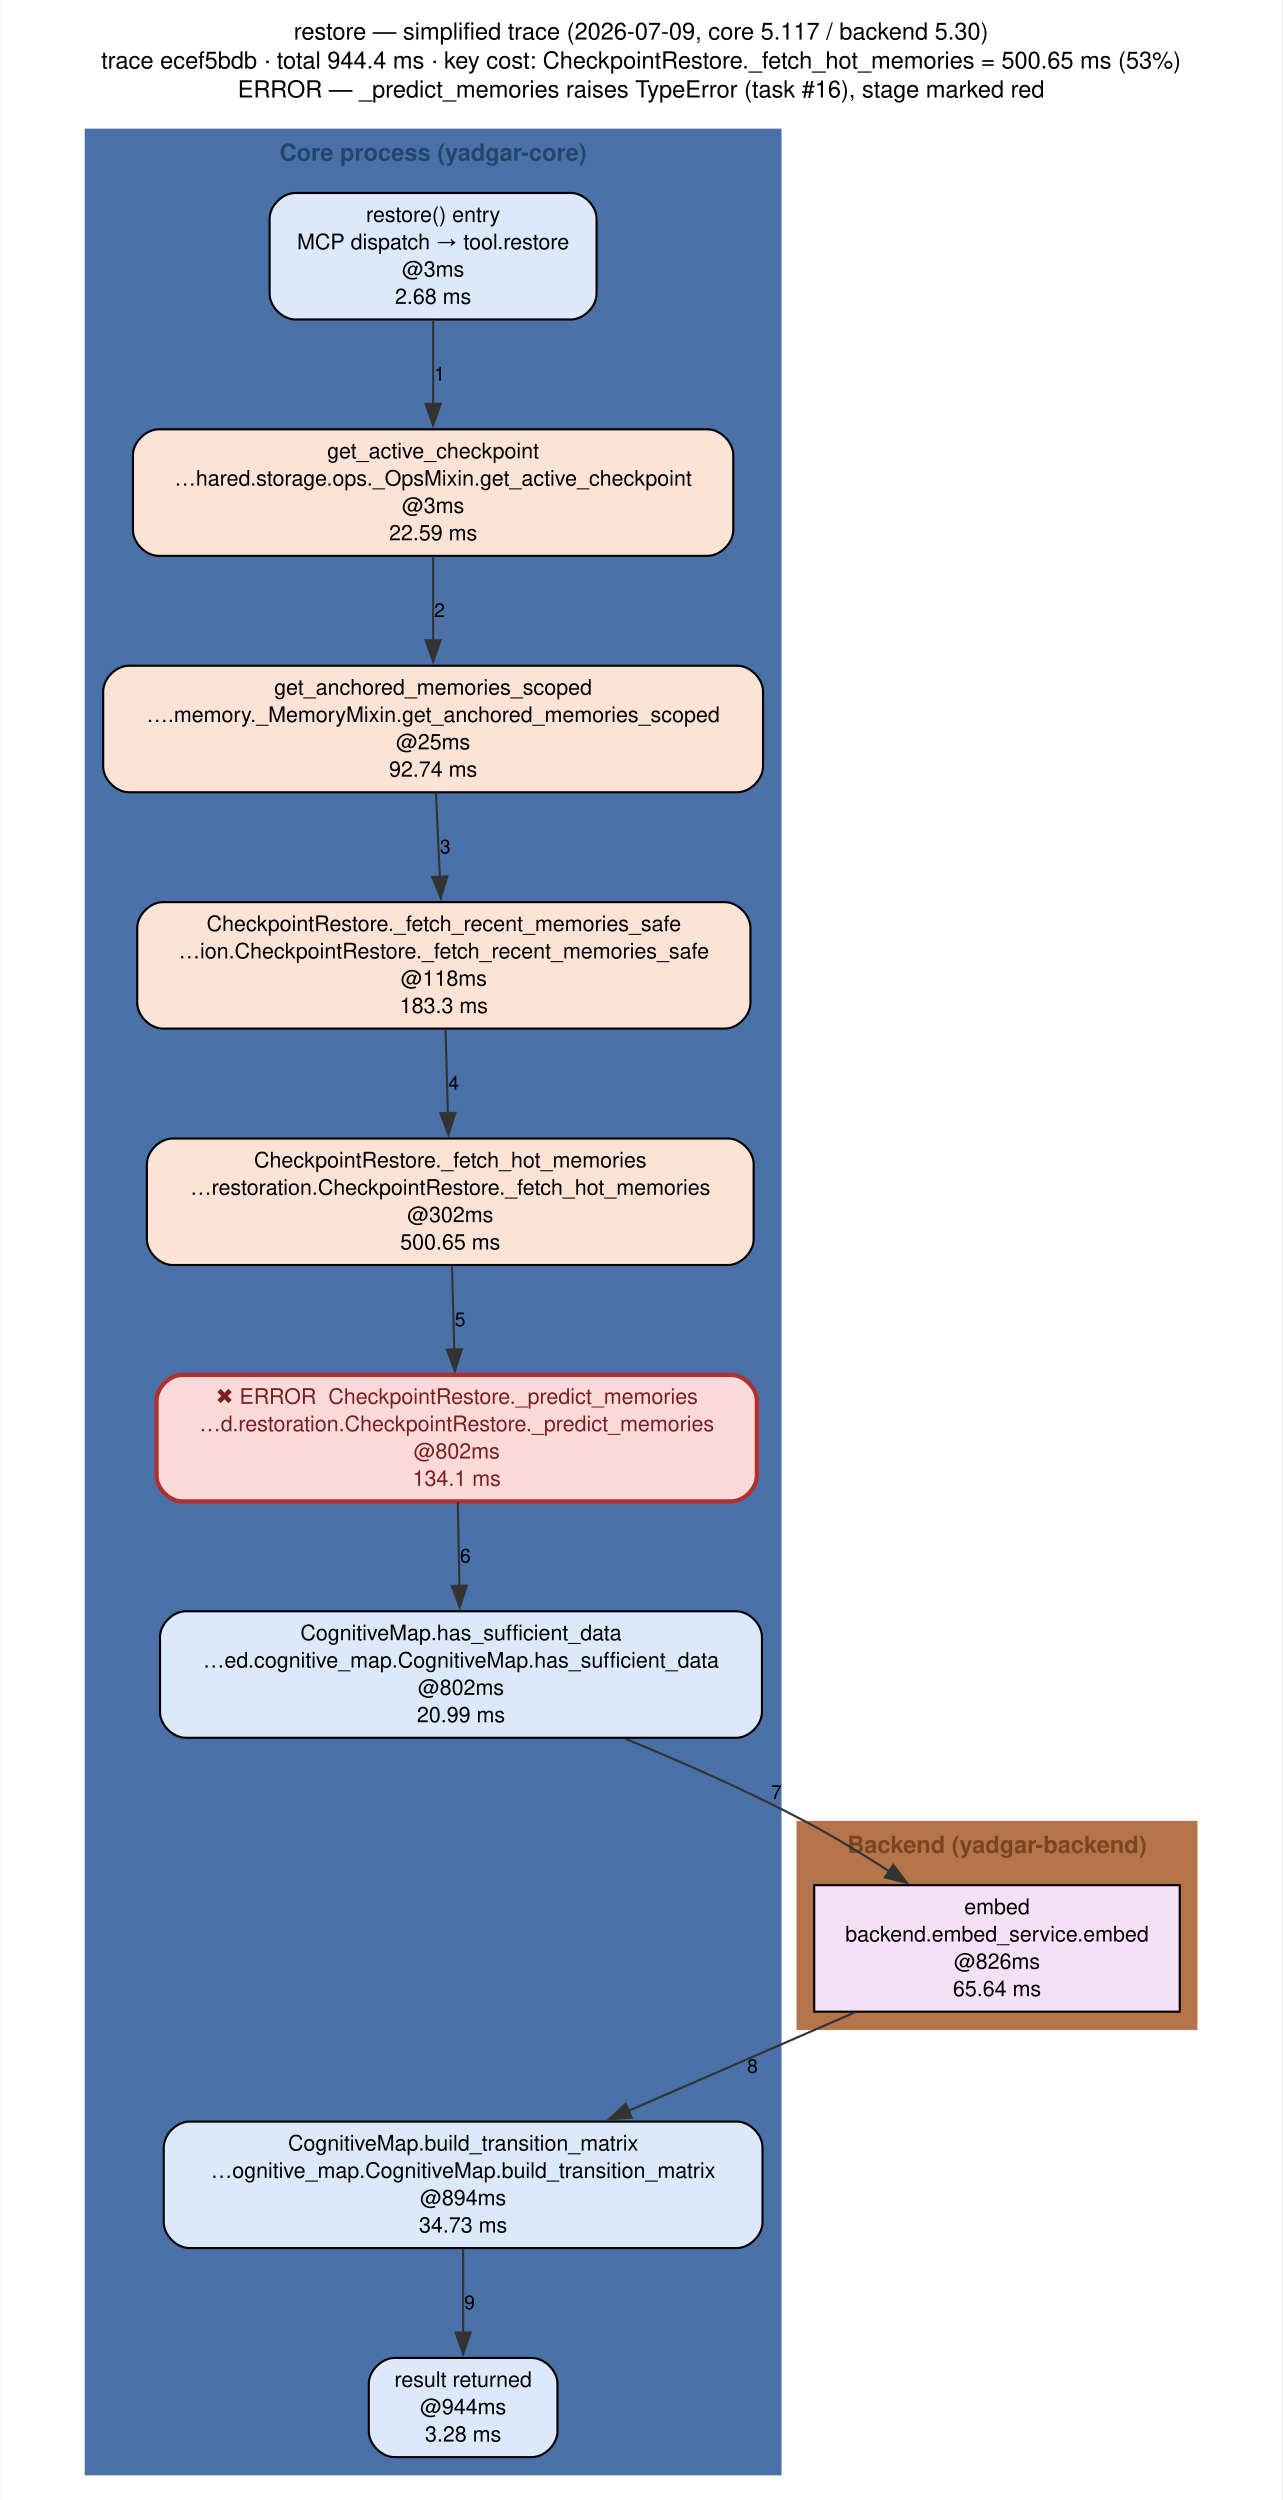
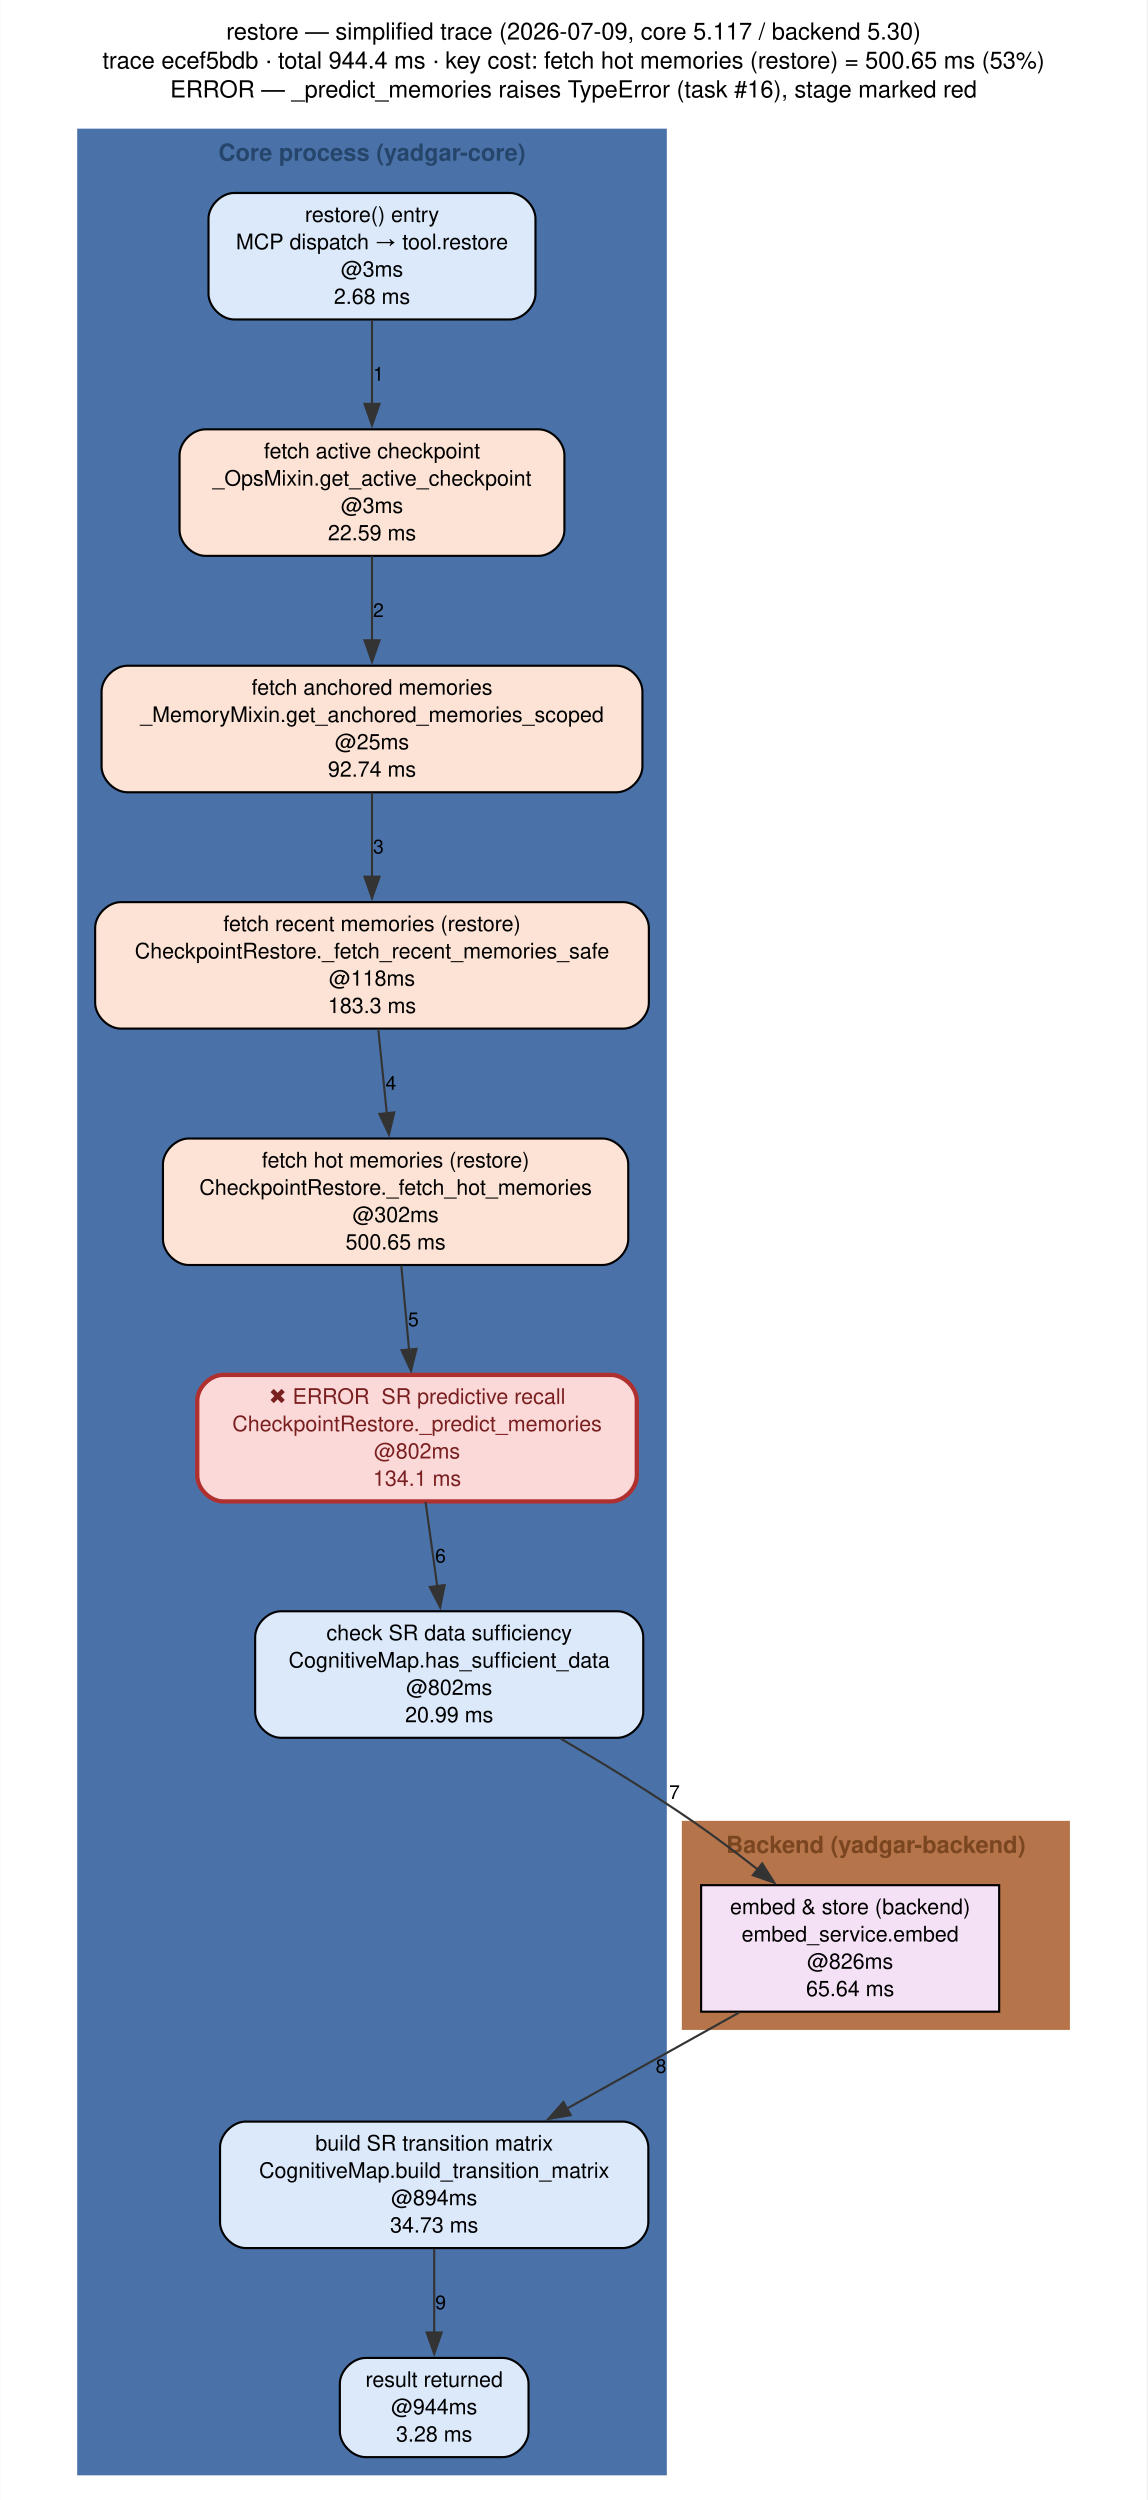
- <svg xmlns="http://www.w3.org/2000/svg" width="598pt" height="1166pt" viewBox="0.00 0.00 597.75 1166.00">
+ <svg xmlns="http://www.w3.org/2000/svg" width="535pt" height="1166pt" viewBox="0.00 0.00 534.75 1166.00">
  <g id="graph0" class="graph" transform="scale(1 1) rotate(0) translate(4 1162)">
-     <polygon fill="white" stroke="none" points="-4,4 -4,-1162 593.75,-1162 593.75,4 -4,4" />
-     <text text-anchor="middle" x="294.88" y="-1143.55" font-family="Helvetica,sans-Serif" font-size="11.00">restore — simplified trace (2026-07-09, core 5.117 / backend 5.30)</text>
-     <text text-anchor="middle" x="294.88" y="-1130.05" font-family="Helvetica,sans-Serif" font-size="11.00">trace ecef5bdb · total 944.4 ms · key cost: CheckpointRestore._fetch_hot_memories = 500.65 ms (53%)</text>
-     <text text-anchor="middle" x="294.88" y="-1116.55" font-family="Helvetica,sans-Serif" font-size="11.00">ERROR — _predict_memories raises TypeError (task #16), stage marked red</text>
+     <polygon fill="white" stroke="none" points="-4,4 -4,-1162 530.75,-1162 530.75,4 -4,4" />
+     <text text-anchor="middle" x="263.38" y="-1143.55" font-family="Helvetica,sans-Serif" font-size="11.00">restore — simplified trace (2026-07-09, core 5.117 / backend 5.30)</text>
+     <text text-anchor="middle" x="263.38" y="-1130.05" font-family="Helvetica,sans-Serif" font-size="11.00">trace ecef5bdb · total 944.4 ms · key cost: fetch hot memories (restore) = 500.65 ms (53%)</text>
+     <text text-anchor="middle" x="263.38" y="-1116.55" font-family="Helvetica,sans-Serif" font-size="11.00">ERROR — _predict_memories raises TypeError (task #16), stage marked red</text>
    <g id="clust1" class="cluster">
-       <polygon fill="#4a72a8" stroke="#4a72a8" points="35.88,-8 35.88,-1101.5 359.88,-1101.5 359.88,-8 35.88,-8" />
-       <text text-anchor="middle" x="197.88" y="-1087.05" font-family="Helvetica,sans-Serif" font-weight="bold" font-size="11.00" fill="#26456b">Core process (yadgar-core)</text>
+       <polygon fill="#4a72a8" stroke="#4a72a8" points="32.38,-8 32.38,-1101.5 306.38,-1101.5 306.38,-8 32.38,-8" />
+       <text text-anchor="middle" x="169.38" y="-1087.05" font-family="Helvetica,sans-Serif" font-weight="bold" font-size="11.00" fill="#26456b">Core process (yadgar-core)</text>
    </g>
    <g id="clust2" class="cluster">
-       <polygon fill="#b5744a" stroke="#b5744a" points="367.88,-215.75 367.88,-312.25 553.88,-312.25 553.88,-215.75 367.88,-215.75" />
-       <text text-anchor="middle" x="460.88" y="-297.8" font-family="Helvetica,sans-Serif" font-weight="bold" font-size="11.00" fill="#7a4620">Backend (yadgar-backend)</text>
+       <polygon fill="#b5744a" stroke="#b5744a" points="314.38,-215.75 314.38,-312.25 494.38,-312.25 494.38,-215.75 314.38,-215.75" />
+       <text text-anchor="middle" x="404.38" y="-297.8" font-family="Helvetica,sans-Serif" font-weight="bold" font-size="11.00" fill="#7a4620">Backend (yadgar-backend)</text>
    </g>
    <g id="node1" class="node">
-       <path fill="#dbe9fb" stroke="black" d="M262.12,-1072C262.12,-1072 133.62,-1072 133.62,-1072 127.62,-1072 121.62,-1066 121.62,-1060 121.62,-1060 121.62,-1025 121.62,-1025 121.62,-1019 127.62,-1013 133.62,-1013 133.62,-1013 262.12,-1013 262.12,-1013 268.12,-1013 274.12,-1019 274.12,-1025 274.12,-1025 274.12,-1060 274.12,-1060 274.12,-1066 268.12,-1072 262.12,-1072" />
-       <text text-anchor="middle" x="197.88" y="-1058.5" font-family="Helvetica,sans-Serif" font-size="10.00">restore() entry</text>
-       <text text-anchor="middle" x="197.88" y="-1045.75" font-family="Helvetica,sans-Serif" font-size="10.00">MCP dispatch → tool.restore</text>
-       <text text-anchor="middle" x="197.88" y="-1033" font-family="Helvetica,sans-Serif" font-size="10.00">@3ms</text>
-       <text text-anchor="middle" x="197.88" y="-1020.25" font-family="Helvetica,sans-Serif" font-size="10.00">2.68 ms</text>
+       <path fill="#dbe9fb" stroke="black" d="M233.62,-1072C233.62,-1072 105.12,-1072 105.12,-1072 99.12,-1072 93.12,-1066 93.12,-1060 93.12,-1060 93.12,-1025 93.12,-1025 93.12,-1019 99.12,-1013 105.12,-1013 105.12,-1013 233.62,-1013 233.62,-1013 239.62,-1013 245.62,-1019 245.62,-1025 245.62,-1025 245.62,-1060 245.62,-1060 245.62,-1066 239.62,-1072 233.62,-1072" />
+       <text text-anchor="middle" x="169.38" y="-1058.5" font-family="Helvetica,sans-Serif" font-size="10.00">restore() entry</text>
+       <text text-anchor="middle" x="169.38" y="-1045.75" font-family="Helvetica,sans-Serif" font-size="10.00">MCP dispatch → tool.restore</text>
+       <text text-anchor="middle" x="169.38" y="-1033" font-family="Helvetica,sans-Serif" font-size="10.00">@3ms</text>
+       <text text-anchor="middle" x="169.38" y="-1020.25" font-family="Helvetica,sans-Serif" font-size="10.00">2.68 ms</text>
    </g>
    <g id="node2" class="node">
-       <path fill="#fce3d6" stroke="black" d="M325.88,-961.75C325.88,-961.75 69.88,-961.75 69.88,-961.75 63.88,-961.75 57.88,-955.75 57.88,-949.75 57.88,-949.75 57.88,-914.75 57.88,-914.75 57.88,-908.75 63.88,-902.75 69.88,-902.75 69.88,-902.75 325.88,-902.75 325.88,-902.75 331.88,-902.75 337.88,-908.75 337.88,-914.75 337.88,-914.75 337.88,-949.75 337.88,-949.75 337.88,-955.75 331.88,-961.75 325.88,-961.75" />
-       <text text-anchor="middle" x="197.88" y="-948.25" font-family="Helvetica,sans-Serif" font-size="10.00">get_active_checkpoint</text>
-       <text text-anchor="middle" x="197.88" y="-935.5" font-family="Helvetica,sans-Serif" font-size="10.00">…hared.storage.ops._OpsMixin.get_active_checkpoint</text>
-       <text text-anchor="middle" x="197.88" y="-922.75" font-family="Helvetica,sans-Serif" font-size="10.00">@3ms</text>
-       <text text-anchor="middle" x="197.88" y="-910" font-family="Helvetica,sans-Serif" font-size="10.00">22.59 ms</text>
+       <path fill="#fce3d6" stroke="black" d="M247.12,-961.75C247.12,-961.75 91.62,-961.75 91.62,-961.75 85.62,-961.75 79.62,-955.75 79.62,-949.75 79.62,-949.75 79.62,-914.75 79.62,-914.75 79.62,-908.75 85.62,-902.75 91.62,-902.75 91.62,-902.75 247.12,-902.75 247.12,-902.75 253.12,-902.75 259.12,-908.75 259.12,-914.75 259.12,-914.75 259.12,-949.75 259.12,-949.75 259.12,-955.75 253.12,-961.75 247.12,-961.75" />
+       <text text-anchor="middle" x="169.38" y="-948.25" font-family="Helvetica,sans-Serif" font-size="10.00">fetch active checkpoint</text>
+       <text text-anchor="middle" x="169.38" y="-935.5" font-family="Helvetica,sans-Serif" font-size="10.00">_OpsMixin.get_active_checkpoint</text>
+       <text text-anchor="middle" x="169.38" y="-922.75" font-family="Helvetica,sans-Serif" font-size="10.00">@3ms</text>
+       <text text-anchor="middle" x="169.38" y="-910" font-family="Helvetica,sans-Serif" font-size="10.00">22.59 ms</text>
    </g>
    <g id="edge1" class="edge">
-       <path fill="none" stroke="#333333" d="M197.88,-1012.78C197.88,-1000.66 197.88,-986.36 197.88,-973.24" />
-       <polygon fill="#333333" stroke="#333333" points="201.38,-973.62 197.88,-963.62 194.38,-973.62 201.38,-973.62" />
-       <text text-anchor="middle" x="200.88" y="-984.45" font-family="Helvetica,sans-Serif" font-size="9.00">1</text>
+       <path fill="none" stroke="#333333" d="M169.38,-1012.78C169.38,-1000.66 169.38,-986.36 169.38,-973.24" />
+       <polygon fill="#333333" stroke="#333333" points="172.88,-973.62 169.38,-963.62 165.88,-973.62 172.88,-973.62" />
+       <text text-anchor="middle" x="172.38" y="-984.45" font-family="Helvetica,sans-Serif" font-size="9.00">1</text>
    </g>
    <g id="node3" class="node">
-       <path fill="#fce3d6" stroke="black" d="M339.75,-851.5C339.75,-851.5 56,-851.5 56,-851.5 50,-851.5 44,-845.5 44,-839.5 44,-839.5 44,-804.5 44,-804.5 44,-798.5 50,-792.5 56,-792.5 56,-792.5 339.75,-792.5 339.75,-792.5 345.75,-792.5 351.75,-798.5 351.75,-804.5 351.75,-804.5 351.75,-839.5 351.75,-839.5 351.75,-845.5 345.75,-851.5 339.75,-851.5" />
-       <text text-anchor="middle" x="197.88" y="-838" font-family="Helvetica,sans-Serif" font-size="10.00">get_anchored_memories_scoped</text>
-       <text text-anchor="middle" x="197.88" y="-825.25" font-family="Helvetica,sans-Serif" font-size="10.00">….memory._MemoryMixin.get_anchored_memories_scoped</text>
-       <text text-anchor="middle" x="197.88" y="-812.5" font-family="Helvetica,sans-Serif" font-size="10.00">@25ms</text>
-       <text text-anchor="middle" x="197.88" y="-799.75" font-family="Helvetica,sans-Serif" font-size="10.00">92.74 ms</text>
+       <path fill="#fce3d6" stroke="black" d="M283.5,-851.5C283.5,-851.5 55.25,-851.5 55.25,-851.5 49.25,-851.5 43.25,-845.5 43.25,-839.5 43.25,-839.5 43.25,-804.5 43.25,-804.5 43.25,-798.5 49.25,-792.5 55.25,-792.5 55.25,-792.5 283.5,-792.5 283.5,-792.5 289.5,-792.5 295.5,-798.5 295.5,-804.5 295.5,-804.5 295.5,-839.5 295.5,-839.5 295.5,-845.5 289.5,-851.5 283.5,-851.5" />
+       <text text-anchor="middle" x="169.38" y="-838" font-family="Helvetica,sans-Serif" font-size="10.00">fetch anchored memories</text>
+       <text text-anchor="middle" x="169.38" y="-825.25" font-family="Helvetica,sans-Serif" font-size="10.00">_MemoryMixin.get_anchored_memories_scoped</text>
+       <text text-anchor="middle" x="169.38" y="-812.5" font-family="Helvetica,sans-Serif" font-size="10.00">@25ms</text>
+       <text text-anchor="middle" x="169.38" y="-799.75" font-family="Helvetica,sans-Serif" font-size="10.00">92.74 ms</text>
    </g>
    <g id="edge2" class="edge">
-       <path fill="none" stroke="#333333" d="M197.88,-902.53C197.88,-890.41 197.88,-876.11 197.88,-862.99" />
-       <polygon fill="#333333" stroke="#333333" points="201.38,-863.37 197.88,-853.37 194.38,-863.37 201.38,-863.37" />
-       <text text-anchor="middle" x="200.88" y="-874.2" font-family="Helvetica,sans-Serif" font-size="9.00">2</text>
+       <path fill="none" stroke="#333333" d="M169.38,-902.53C169.38,-890.41 169.38,-876.11 169.38,-862.99" />
+       <polygon fill="#333333" stroke="#333333" points="172.88,-863.37 169.38,-853.37 165.88,-863.37 172.88,-863.37" />
+       <text text-anchor="middle" x="172.38" y="-874.2" font-family="Helvetica,sans-Serif" font-size="9.00">2</text>
    </g>
    <g id="node4" class="node">
-       <path fill="#fce3d6" stroke="black" d="M333.88,-741.25C333.88,-741.25 71.88,-741.25 71.88,-741.25 65.88,-741.25 59.88,-735.25 59.88,-729.25 59.88,-729.25 59.88,-694.25 59.88,-694.25 59.88,-688.25 65.88,-682.25 71.88,-682.25 71.88,-682.25 333.88,-682.25 333.88,-682.25 339.88,-682.25 345.88,-688.25 345.88,-694.25 345.88,-694.25 345.88,-729.25 345.88,-729.25 345.88,-735.25 339.88,-741.25 333.88,-741.25" />
-       <text text-anchor="middle" x="202.88" y="-727.75" font-family="Helvetica,sans-Serif" font-size="10.00">CheckpointRestore._fetch_recent_memories_safe</text>
-       <text text-anchor="middle" x="202.88" y="-715" font-family="Helvetica,sans-Serif" font-size="10.00">…ion.CheckpointRestore._fetch_recent_memories_safe</text>
-       <text text-anchor="middle" x="202.88" y="-702.25" font-family="Helvetica,sans-Serif" font-size="10.00">@118ms</text>
-       <text text-anchor="middle" x="202.88" y="-689.5" font-family="Helvetica,sans-Serif" font-size="10.00">183.3 ms</text>
+       <path fill="#fce3d6" stroke="black" d="M286.5,-741.25C286.5,-741.25 52.25,-741.25 52.25,-741.25 46.25,-741.25 40.25,-735.25 40.25,-729.25 40.25,-729.25 40.25,-694.25 40.25,-694.25 40.25,-688.25 46.25,-682.25 52.25,-682.25 52.25,-682.25 286.5,-682.25 286.5,-682.25 292.5,-682.25 298.5,-688.25 298.5,-694.25 298.5,-694.25 298.5,-729.25 298.5,-729.25 298.5,-735.25 292.5,-741.25 286.5,-741.25" />
+       <text text-anchor="middle" x="169.38" y="-727.75" font-family="Helvetica,sans-Serif" font-size="10.00">fetch recent memories (restore)</text>
+       <text text-anchor="middle" x="169.38" y="-715" font-family="Helvetica,sans-Serif" font-size="10.00">CheckpointRestore._fetch_recent_memories_safe</text>
+       <text text-anchor="middle" x="169.38" y="-702.25" font-family="Helvetica,sans-Serif" font-size="10.00">@118ms</text>
+       <text text-anchor="middle" x="169.38" y="-689.5" font-family="Helvetica,sans-Serif" font-size="10.00">183.3 ms</text>
    </g>
    <g id="edge3" class="edge">
-       <path fill="none" stroke="#333333" d="M199.2,-792.28C199.76,-780.16 200.42,-765.86 201.03,-752.74" />
-       <polygon fill="#333333" stroke="#333333" points="204.51,-753.27 201.47,-743.12 197.51,-752.95 204.51,-753.27" />
-       <text text-anchor="middle" x="203.52" y="-763.95" font-family="Helvetica,sans-Serif" font-size="9.00">3</text>
+       <path fill="none" stroke="#333333" d="M169.38,-792.28C169.38,-780.16 169.38,-765.86 169.38,-752.74" />
+       <polygon fill="#333333" stroke="#333333" points="172.88,-753.12 169.38,-743.12 165.88,-753.12 172.88,-753.12" />
+       <text text-anchor="middle" x="172.38" y="-763.95" font-family="Helvetica,sans-Serif" font-size="9.00">3</text>
    </g>
    <g id="node5" class="node">
-       <path fill="#fce3d6" stroke="black" d="M335.38,-631C335.38,-631 76.38,-631 76.38,-631 70.38,-631 64.38,-625 64.38,-619 64.38,-619 64.38,-584 64.38,-584 64.38,-578 70.38,-572 76.38,-572 76.38,-572 335.38,-572 335.38,-572 341.38,-572 347.38,-578 347.38,-584 347.38,-584 347.38,-619 347.38,-619 347.38,-625 341.38,-631 335.38,-631" />
-       <text text-anchor="middle" x="205.88" y="-617.5" font-family="Helvetica,sans-Serif" font-size="10.00">CheckpointRestore._fetch_hot_memories</text>
-       <text text-anchor="middle" x="205.88" y="-604.75" font-family="Helvetica,sans-Serif" font-size="10.00">…restoration.CheckpointRestore._fetch_hot_memories</text>
-       <text text-anchor="middle" x="205.88" y="-592" font-family="Helvetica,sans-Serif" font-size="10.00">@302ms</text>
-       <text text-anchor="middle" x="205.88" y="-579.25" font-family="Helvetica,sans-Serif" font-size="10.00">500.65 ms</text>
+       <path fill="#fce3d6" stroke="black" d="M276.88,-631C276.88,-631 83.88,-631 83.88,-631 77.88,-631 71.88,-625 71.88,-619 71.88,-619 71.88,-584 71.88,-584 71.88,-578 77.88,-572 83.88,-572 83.88,-572 276.88,-572 276.88,-572 282.88,-572 288.88,-578 288.88,-584 288.88,-584 288.88,-619 288.88,-619 288.88,-625 282.88,-631 276.88,-631" />
+       <text text-anchor="middle" x="180.38" y="-617.5" font-family="Helvetica,sans-Serif" font-size="10.00">fetch hot memories (restore)</text>
+       <text text-anchor="middle" x="180.38" y="-604.75" font-family="Helvetica,sans-Serif" font-size="10.00">CheckpointRestore._fetch_hot_memories</text>
+       <text text-anchor="middle" x="180.38" y="-592" font-family="Helvetica,sans-Serif" font-size="10.00">@302ms</text>
+       <text text-anchor="middle" x="180.38" y="-579.25" font-family="Helvetica,sans-Serif" font-size="10.00">500.65 ms</text>
    </g>
    <g id="edge4" class="edge">
-       <path fill="none" stroke="#333333" d="M203.67,-682.03C204.01,-669.91 204.4,-655.61 204.77,-642.49" />
-       <polygon fill="#333333" stroke="#333333" points="208.25,-642.97 205.03,-632.87 201.26,-642.77 208.25,-642.97" />
-       <text text-anchor="middle" x="207.46" y="-653.7" font-family="Helvetica,sans-Serif" font-size="9.00">4</text>
+       <path fill="none" stroke="#333333" d="M172.29,-682.03C173.52,-669.91 174.98,-655.61 176.31,-642.49" />
+       <polygon fill="#333333" stroke="#333333" points="179.76,-643.17 177.29,-632.86 172.8,-642.46 179.76,-643.17" />
+       <text text-anchor="middle" x="178.2" y="-653.7" font-family="Helvetica,sans-Serif" font-size="9.00">4</text>
    </g>
    <g id="node6" class="node">
-       <path fill="#fbd9d9" stroke="#b03030" stroke-width="2" d="M336.88,-520.75C336.88,-520.75 80.88,-520.75 80.88,-520.75 74.88,-520.75 68.88,-514.75 68.88,-508.75 68.88,-508.75 68.88,-473.75 68.88,-473.75 68.88,-467.75 74.88,-461.75 80.88,-461.75 80.88,-461.75 336.88,-461.75 336.88,-461.75 342.88,-461.75 348.88,-467.75 348.88,-473.75 348.88,-473.75 348.88,-508.75 348.88,-508.75 348.88,-514.75 342.88,-520.75 336.88,-520.75" />
-       <text text-anchor="middle" x="208.88" y="-507.25" font-family="Helvetica,sans-Serif" font-size="10.00" fill="#7a1f1f">✖ ERROR  CheckpointRestore._predict_memories</text>
-       <text text-anchor="middle" x="208.88" y="-494.5" font-family="Helvetica,sans-Serif" font-size="10.00" fill="#7a1f1f">…d.restoration.CheckpointRestore._predict_memories</text>
-       <text text-anchor="middle" x="208.88" y="-481.75" font-family="Helvetica,sans-Serif" font-size="10.00" fill="#7a1f1f">@802ms</text>
-       <text text-anchor="middle" x="208.88" y="-469" font-family="Helvetica,sans-Serif" font-size="10.00" fill="#7a1f1f">134.1 ms</text>
+       <path fill="#fbd9d9" stroke="#b03030" stroke-width="2" d="M280.88,-520.75C280.88,-520.75 99.88,-520.75 99.88,-520.75 93.88,-520.75 87.88,-514.75 87.88,-508.75 87.88,-508.75 87.88,-473.75 87.88,-473.75 87.88,-467.75 93.88,-461.75 99.88,-461.75 99.88,-461.75 280.88,-461.75 280.88,-461.75 286.88,-461.75 292.88,-467.75 292.88,-473.75 292.88,-473.75 292.88,-508.75 292.88,-508.75 292.88,-514.75 286.88,-520.75 280.88,-520.75" />
+       <text text-anchor="middle" x="190.38" y="-507.25" font-family="Helvetica,sans-Serif" font-size="10.00" fill="#7a1f1f">✖ ERROR  SR predictive recall</text>
+       <text text-anchor="middle" x="190.38" y="-494.5" font-family="Helvetica,sans-Serif" font-size="10.00" fill="#7a1f1f">CheckpointRestore._predict_memories</text>
+       <text text-anchor="middle" x="190.38" y="-481.75" font-family="Helvetica,sans-Serif" font-size="10.00" fill="#7a1f1f">@802ms</text>
+       <text text-anchor="middle" x="190.38" y="-469" font-family="Helvetica,sans-Serif" font-size="10.00" fill="#7a1f1f">134.1 ms</text>
    </g>
    <g id="edge5" class="edge">
-       <path fill="none" stroke="#333333" d="M206.67,-571.78C207.01,-559.66 207.4,-545.36 207.77,-532.24" />
-       <polygon fill="#333333" stroke="#333333" points="211.25,-532.72 208.03,-522.62 204.26,-532.52 211.25,-532.72" />
-       <text text-anchor="middle" x="210.46" y="-543.45" font-family="Helvetica,sans-Serif" font-size="9.00">5</text>
+       <path fill="none" stroke="#333333" d="M183.03,-571.78C184.15,-559.66 185.47,-545.36 186.68,-532.24" />
+       <polygon fill="#333333" stroke="#333333" points="190.14,-532.9 187.57,-522.62 183.16,-532.25 190.14,-532.9" />
+       <text text-anchor="middle" x="188.67" y="-543.45" font-family="Helvetica,sans-Serif" font-size="9.00">5</text>
    </g>
    <g id="node7" class="node">
-       <path fill="#dbe9fb" stroke="black" d="M339.25,-410.5C339.25,-410.5 82.5,-410.5 82.5,-410.5 76.5,-410.5 70.5,-404.5 70.5,-398.5 70.5,-398.5 70.5,-363.5 70.5,-363.5 70.5,-357.5 76.5,-351.5 82.5,-351.5 82.5,-351.5 339.25,-351.5 339.25,-351.5 345.25,-351.5 351.25,-357.5 351.25,-363.5 351.25,-363.5 351.25,-398.5 351.25,-398.5 351.25,-404.5 345.25,-410.5 339.25,-410.5" />
-       <text text-anchor="middle" x="210.88" y="-397" font-family="Helvetica,sans-Serif" font-size="10.00">CognitiveMap.has_sufficient_data</text>
-       <text text-anchor="middle" x="210.88" y="-384.25" font-family="Helvetica,sans-Serif" font-size="10.00">…ed.cognitive_map.CognitiveMap.has_sufficient_data</text>
-       <text text-anchor="middle" x="210.88" y="-371.5" font-family="Helvetica,sans-Serif" font-size="10.00">@802ms</text>
-       <text text-anchor="middle" x="210.88" y="-358.75" font-family="Helvetica,sans-Serif" font-size="10.00">20.99 ms</text>
+       <path fill="#dbe9fb" stroke="black" d="M283.88,-410.5C283.88,-410.5 126.88,-410.5 126.88,-410.5 120.88,-410.5 114.88,-404.5 114.88,-398.5 114.88,-398.5 114.88,-363.5 114.88,-363.5 114.88,-357.5 120.88,-351.5 126.88,-351.5 126.88,-351.5 283.88,-351.5 283.88,-351.5 289.88,-351.5 295.88,-357.5 295.88,-363.5 295.88,-363.5 295.88,-398.5 295.88,-398.5 295.88,-404.5 289.88,-410.5 283.88,-410.5" />
+       <text text-anchor="middle" x="205.38" y="-397" font-family="Helvetica,sans-Serif" font-size="10.00">check SR data sufficiency</text>
+       <text text-anchor="middle" x="205.38" y="-384.25" font-family="Helvetica,sans-Serif" font-size="10.00">CognitiveMap.has_sufficient_data</text>
+       <text text-anchor="middle" x="205.38" y="-371.5" font-family="Helvetica,sans-Serif" font-size="10.00">@802ms</text>
+       <text text-anchor="middle" x="205.38" y="-358.75" font-family="Helvetica,sans-Serif" font-size="10.00">20.99 ms</text>
    </g>
    <g id="edge6" class="edge">
-       <path fill="none" stroke="#333333" d="M209.41,-461.53C209.63,-449.41 209.89,-435.11 210.14,-421.99" />
-       <polygon fill="#333333" stroke="#333333" points="213.63,-422.44 210.31,-412.37 206.63,-422.31 213.63,-422.44" />
-       <text text-anchor="middle" x="212.93" y="-433.2" font-family="Helvetica,sans-Serif" font-size="9.00">6</text>
+       <path fill="none" stroke="#333333" d="M194.36,-461.53C196.03,-449.41 198.02,-435.11 199.83,-421.99" />
+       <polygon fill="#333333" stroke="#333333" points="203.26,-422.74 201.17,-412.36 196.33,-421.78 203.26,-422.74" />
+       <text text-anchor="middle" x="201.32" y="-433.2" font-family="Helvetica,sans-Serif" font-size="9.00">6</text>
    </g>
    <g id="node10" class="node">
-       <polygon fill="#f5e1f5" stroke="black" points="546.12,-282.75 375.62,-282.75 375.62,-223.75 546.12,-223.75 546.12,-282.75" />
-       <text text-anchor="middle" x="460.88" y="-269.25" font-family="Helvetica,sans-Serif" font-size="10.00">embed</text>
-       <text text-anchor="middle" x="460.88" y="-256.5" font-family="Helvetica,sans-Serif" font-size="10.00">backend.embed_service.embed</text>
-       <text text-anchor="middle" x="460.88" y="-243.75" font-family="Helvetica,sans-Serif" font-size="10.00">@826ms</text>
-       <text text-anchor="middle" x="460.88" y="-231" font-family="Helvetica,sans-Serif" font-size="10.00">65.64 ms</text>
+       <polygon fill="#f5e1f5" stroke="black" points="461.88,-282.75 322.88,-282.75 322.88,-223.75 461.88,-223.75 461.88,-282.75" />
+       <text text-anchor="middle" x="392.38" y="-269.25" font-family="Helvetica,sans-Serif" font-size="10.00">embed &amp; store (backend)</text>
+       <text text-anchor="middle" x="392.38" y="-256.5" font-family="Helvetica,sans-Serif" font-size="10.00">embed_service.embed</text>
+       <text text-anchor="middle" x="392.38" y="-243.75" font-family="Helvetica,sans-Serif" font-size="10.00">@826ms</text>
+       <text text-anchor="middle" x="392.38" y="-231" font-family="Helvetica,sans-Serif" font-size="10.00">65.64 ms</text>
    </g>
    <g id="edge7" class="edge">
-       <path fill="none" stroke="#333333" d="M287.53,-351.02C314.66,-339.91 345.09,-326.47 371.88,-312.25 384.86,-305.36 398.38,-297.14 410.85,-289.08" />
-       <polygon fill="#333333" stroke="#333333" points="412.45,-292.22 418.89,-283.81 408.61,-286.37 412.45,-292.22" />
-       <text text-anchor="middle" x="358.02" y="-322.95" font-family="Helvetica,sans-Serif" font-size="9.00">7</text>
+       <path fill="none" stroke="#333333" d="M257.37,-351.09C277.15,-339.58 299.66,-325.84 319.38,-312.25 329.27,-305.42 339.57,-297.68 349.2,-290.12" />
+       <polygon fill="#333333" stroke="#333333" points="351.37,-292.87 357.02,-283.91 347.01,-287.39 351.37,-292.87" />
+       <text text-anchor="middle" x="310.45" y="-322.95" font-family="Helvetica,sans-Serif" font-size="9.00">7</text>
    </g>
    <g id="node8" class="node">
-       <path fill="#dbe9fb" stroke="black" d="M339.5,-172.5C339.5,-172.5 84.25,-172.5 84.25,-172.5 78.25,-172.5 72.25,-166.5 72.25,-160.5 72.25,-160.5 72.25,-125.5 72.25,-125.5 72.25,-119.5 78.25,-113.5 84.25,-113.5 84.25,-113.5 339.5,-113.5 339.5,-113.5 345.5,-113.5 351.5,-119.5 351.5,-125.5 351.5,-125.5 351.5,-160.5 351.5,-160.5 351.5,-166.5 345.5,-172.5 339.5,-172.5" />
-       <text text-anchor="middle" x="211.88" y="-159" font-family="Helvetica,sans-Serif" font-size="10.00">CognitiveMap.build_transition_matrix</text>
-       <text text-anchor="middle" x="211.88" y="-146.25" font-family="Helvetica,sans-Serif" font-size="10.00">…ognitive_map.CognitiveMap.build_transition_matrix</text>
-       <text text-anchor="middle" x="211.88" y="-133.5" font-family="Helvetica,sans-Serif" font-size="10.00">@894ms</text>
-       <text text-anchor="middle" x="211.88" y="-120.75" font-family="Helvetica,sans-Serif" font-size="10.00">34.73 ms</text>
+       <path fill="#dbe9fb" stroke="black" d="M286.25,-172.5C286.25,-172.5 110.5,-172.5 110.5,-172.5 104.5,-172.5 98.5,-166.5 98.5,-160.5 98.5,-160.5 98.5,-125.5 98.5,-125.5 98.5,-119.5 104.5,-113.5 110.5,-113.5 110.5,-113.5 286.25,-113.5 286.25,-113.5 292.25,-113.5 298.25,-119.5 298.25,-125.5 298.25,-125.5 298.25,-160.5 298.25,-160.5 298.25,-166.5 292.25,-172.5 286.25,-172.5" />
+       <text text-anchor="middle" x="198.38" y="-159" font-family="Helvetica,sans-Serif" font-size="10.00">build SR transition matrix</text>
+       <text text-anchor="middle" x="198.38" y="-146.25" font-family="Helvetica,sans-Serif" font-size="10.00">CognitiveMap.build_transition_matrix</text>
+       <text text-anchor="middle" x="198.38" y="-133.5" font-family="Helvetica,sans-Serif" font-size="10.00">@894ms</text>
+       <text text-anchor="middle" x="198.38" y="-120.75" font-family="Helvetica,sans-Serif" font-size="10.00">34.73 ms</text>
    </g>
    <g id="node9" class="node">
-       <path fill="#dbe9fb" stroke="black" d="M243.88,-62.25C243.88,-62.25 179.88,-62.25 179.88,-62.25 173.88,-62.25 167.88,-56.25 167.88,-50.25 167.88,-50.25 167.88,-28 167.88,-28 167.88,-22 173.88,-16 179.88,-16 179.88,-16 243.88,-16 243.88,-16 249.88,-16 255.88,-22 255.88,-28 255.88,-28 255.88,-50.25 255.88,-50.25 255.88,-56.25 249.88,-62.25 243.88,-62.25" />
-       <text text-anchor="middle" x="211.88" y="-48.75" font-family="Helvetica,sans-Serif" font-size="10.00">result returned</text>
-       <text text-anchor="middle" x="211.88" y="-36" font-family="Helvetica,sans-Serif" font-size="10.00">@944ms</text>
-       <text text-anchor="middle" x="211.88" y="-23.25" font-family="Helvetica,sans-Serif" font-size="10.00">3.28 ms</text>
+       <path fill="#dbe9fb" stroke="black" d="M230.38,-62.25C230.38,-62.25 166.38,-62.25 166.38,-62.25 160.38,-62.25 154.38,-56.25 154.38,-50.25 154.38,-50.25 154.38,-28 154.38,-28 154.38,-22 160.38,-16 166.38,-16 166.38,-16 230.38,-16 230.38,-16 236.38,-16 242.38,-22 242.38,-28 242.38,-28 242.38,-50.25 242.38,-50.25 242.38,-56.25 236.38,-62.25 230.38,-62.25" />
+       <text text-anchor="middle" x="198.38" y="-48.75" font-family="Helvetica,sans-Serif" font-size="10.00">result returned</text>
+       <text text-anchor="middle" x="198.38" y="-36" font-family="Helvetica,sans-Serif" font-size="10.00">@944ms</text>
+       <text text-anchor="middle" x="198.38" y="-23.25" font-family="Helvetica,sans-Serif" font-size="10.00">3.28 ms</text>
    </g>
    <g id="edge9" class="edge">
-       <path fill="none" stroke="#333333" d="M211.88,-113.08C211.88,-100.95 211.88,-86.77 211.88,-74.14" />
-       <polygon fill="#333333" stroke="#333333" points="215.38,-74.15 211.88,-64.15 208.38,-74.15 215.38,-74.15" />
-       <text text-anchor="middle" x="214.88" y="-84.95" font-family="Helvetica,sans-Serif" font-size="9.00">9</text>
+       <path fill="none" stroke="#333333" d="M198.38,-113.08C198.38,-100.95 198.38,-86.77 198.38,-74.14" />
+       <polygon fill="#333333" stroke="#333333" points="201.88,-74.15 198.38,-64.15 194.88,-74.15 201.88,-74.15" />
+       <text text-anchor="middle" x="201.38" y="-84.95" font-family="Helvetica,sans-Serif" font-size="9.00">9</text>
    </g>
    <g id="edge8" class="edge">
-       <path fill="none" stroke="#333333" d="M394.47,-223.38C361.96,-209.25 322.64,-192.15 288.83,-177.45" />
-       <polygon fill="#333333" stroke="#333333" points="290.48,-174.35 279.91,-173.58 287.69,-180.77 290.48,-174.35" />
-       <text text-anchor="middle" x="346.84" y="-195.2" font-family="Helvetica,sans-Serif" font-size="9.00">8</text>
+       <path fill="none" stroke="#333333" d="M340.64,-223.38C315.86,-209.55 285.99,-192.89 260.04,-178.41" />
+       <polygon fill="#333333" stroke="#333333" points="262.06,-175.53 251.62,-173.71 258.65,-181.64 262.06,-175.53" />
+       <text text-anchor="middle" x="304.19" y="-195.2" font-family="Helvetica,sans-Serif" font-size="9.00">8</text>
    </g>
  </g>
</svg>
